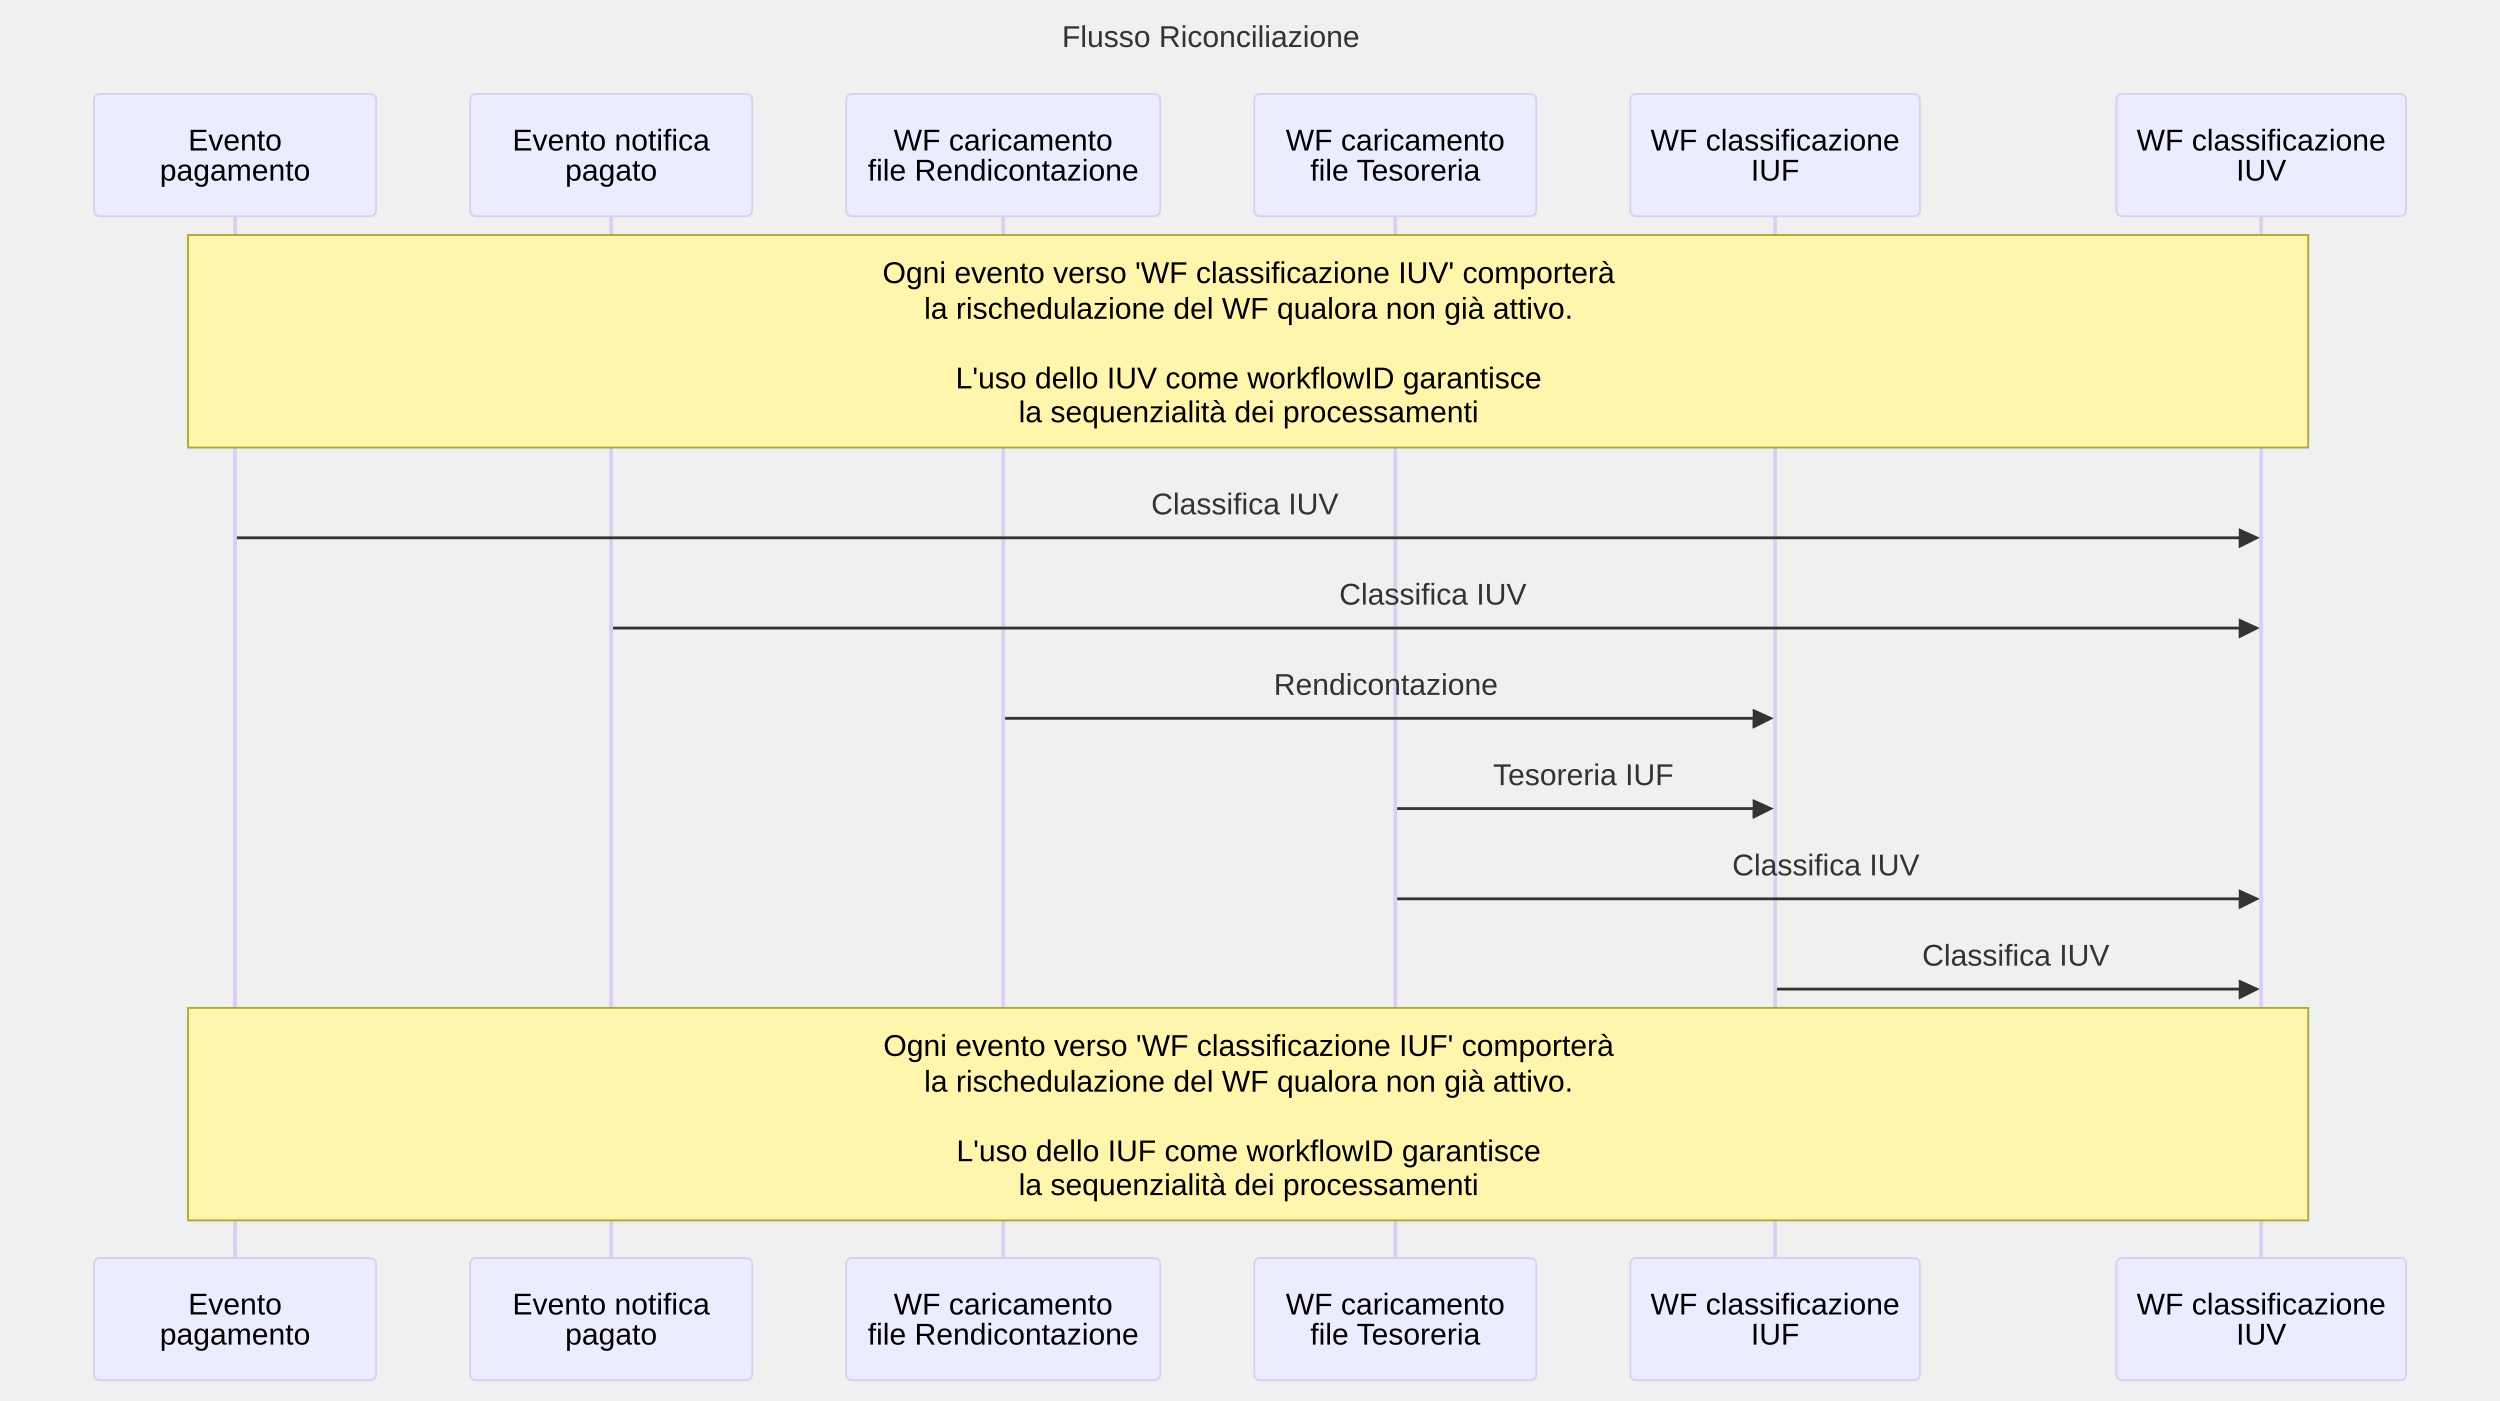
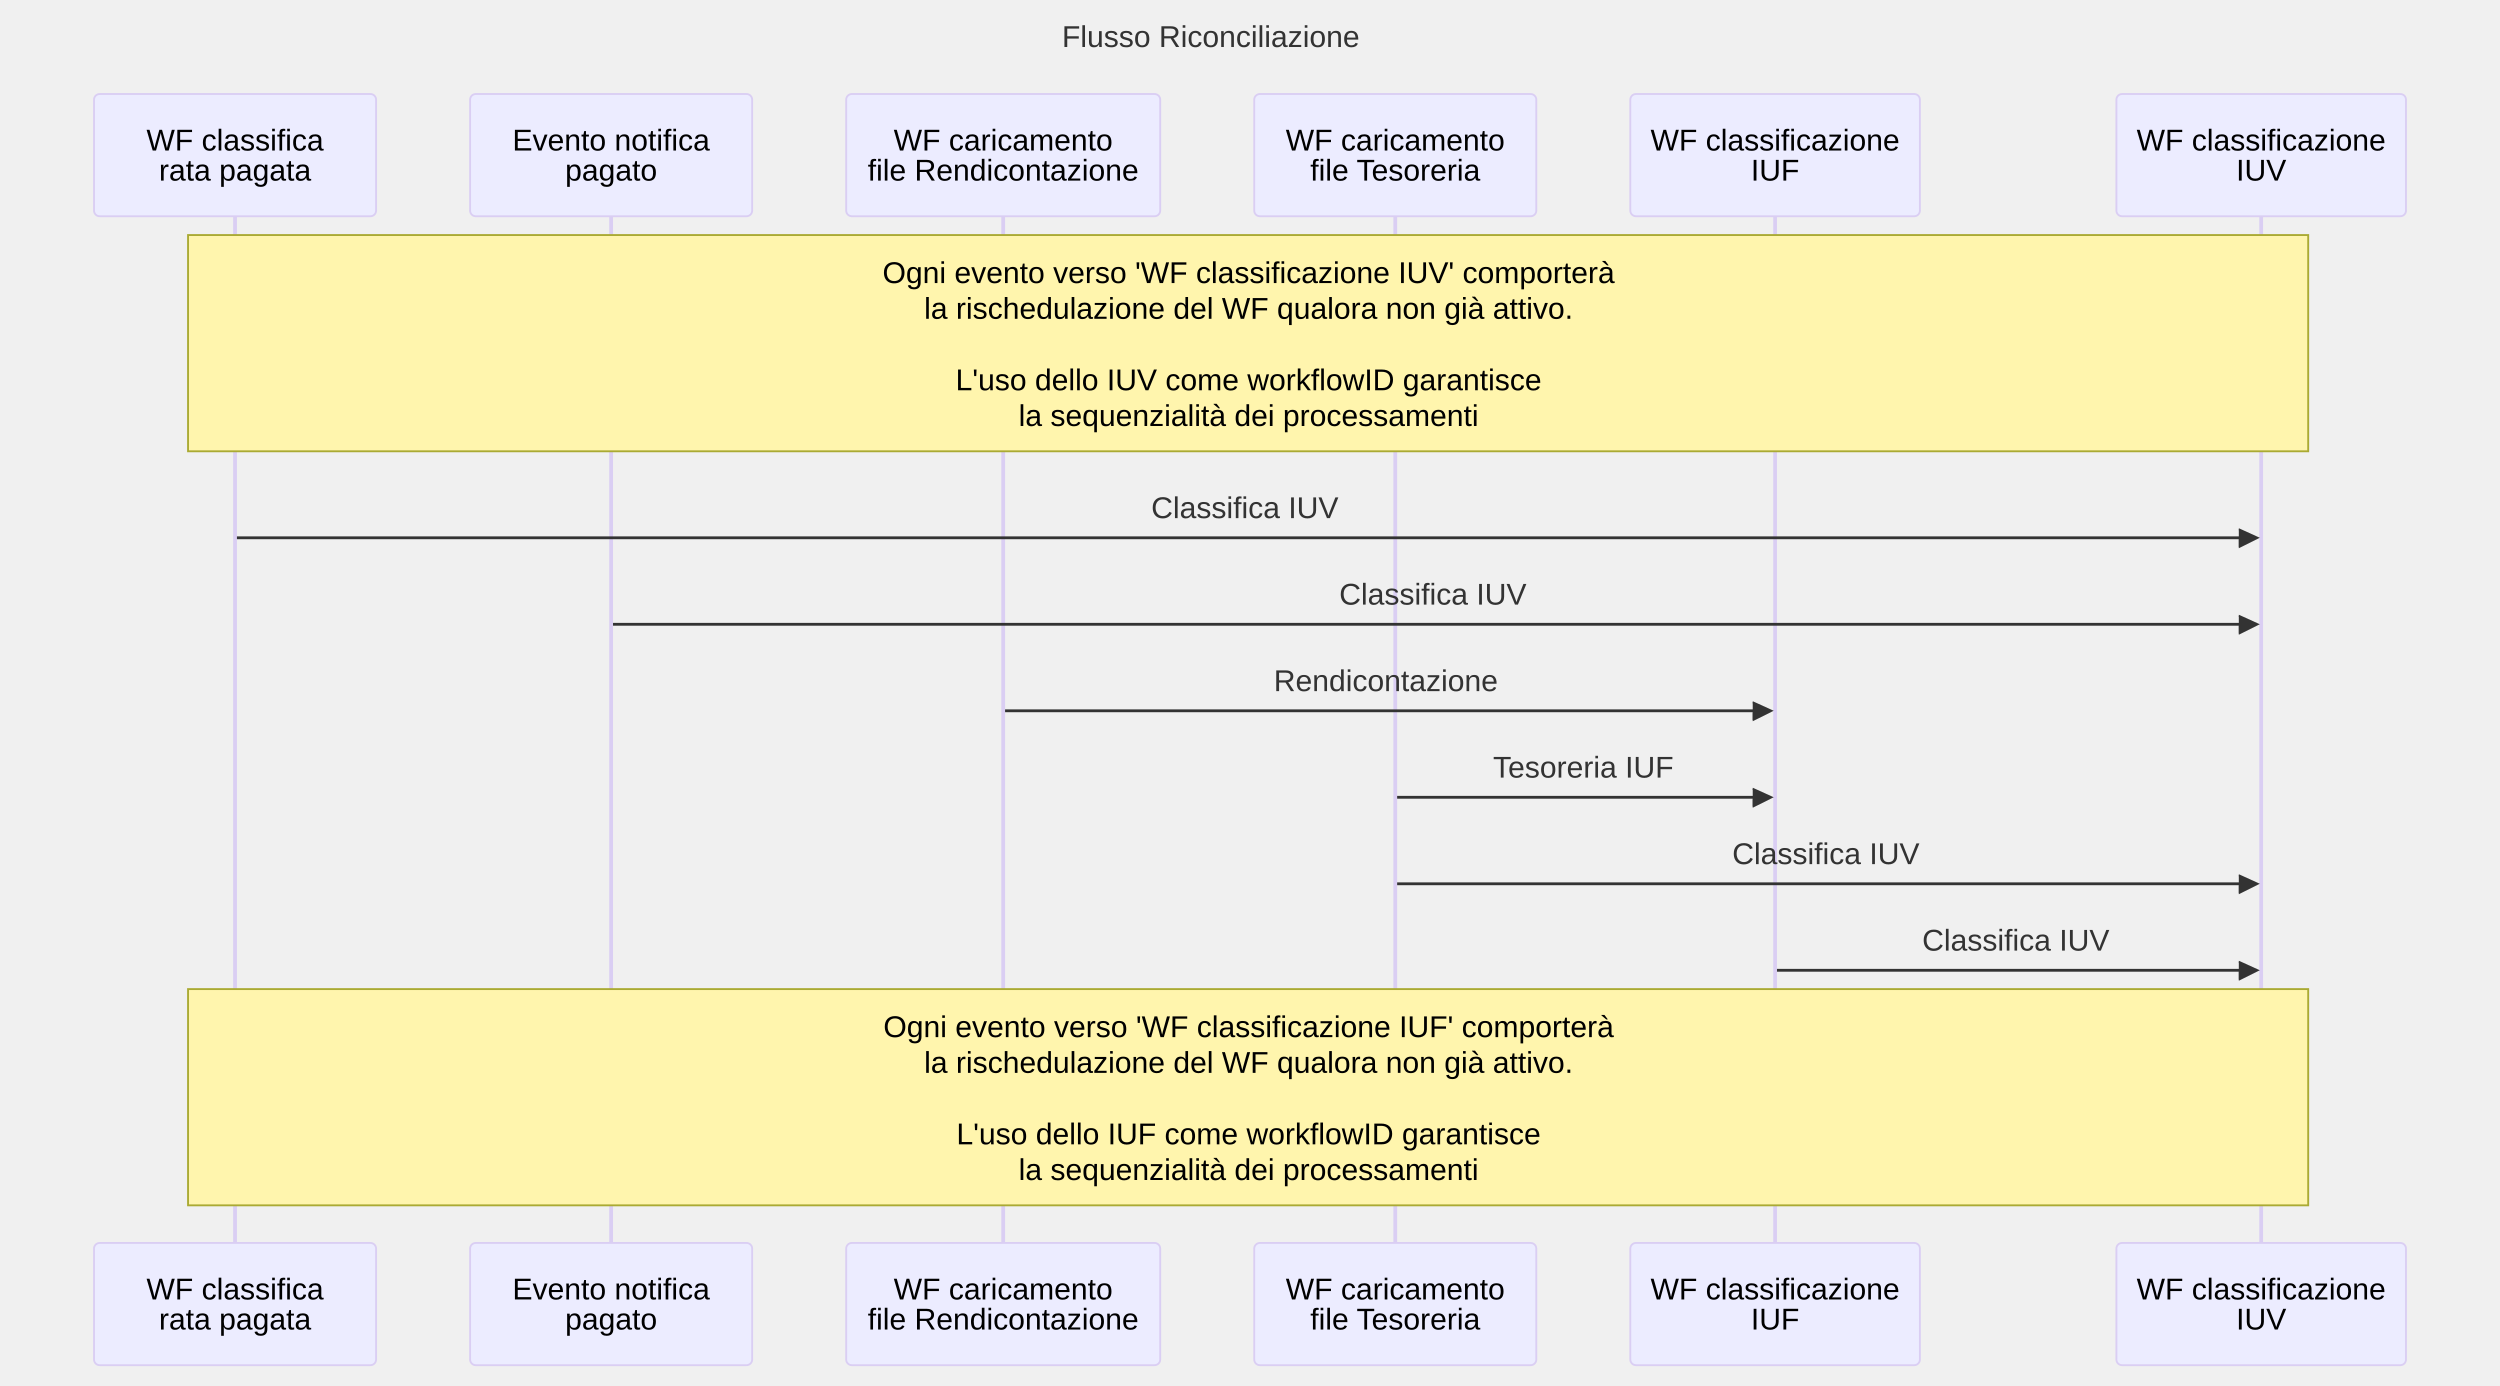
- <svg xmlns="http://www.w3.org/2000/svg" aria-roledescription="sequence" role="graphics-document document" viewBox="-50 -50 1329.5 745" style="max-width: 100%;" width="100%" id="graph-div" height="100%">
-   <g>
-     <rect class="actor actor-bottom" ry="3" rx="3" name="WF_CLS_IUV" height="65" width="154" stroke="#666" fill="#eaeaea" y="619" x="1075.5" />
-     <text style="text-anchor: middle; font-size: 16px; font-weight: 400;" class="actor actor-box" alignment-baseline="central" dominant-baseline="central" y="651.5" x="1152.5">
+ <svg xmlns="http://www.w3.org/2000/svg" aria-roledescription="sequence" role="graphics-document document" viewBox="-50 -50 1329.5 737" style="max-width: 100%;" width="100%" id="graph-div" height="100%">
+   <g>
+     <rect class="actor actor-bottom" ry="3" rx="3" name="WF_CLS_IUV" height="65" width="154" stroke="#666" fill="#eaeaea" y="611" x="1075.5" />
+     <text style="text-anchor: middle; font-size: 16px; font-weight: 400;" class="actor actor-box" alignment-baseline="central" dominant-baseline="central" y="643.5" x="1152.5">
      <tspan dy="-8" x="1152.5">WF classificazione</tspan>
    </text>
-     <text style="text-anchor: middle; font-size: 16px; font-weight: 400;" class="actor actor-box" alignment-baseline="central" dominant-baseline="central" y="651.5" x="1152.5">
+     <text style="text-anchor: middle; font-size: 16px; font-weight: 400;" class="actor actor-box" alignment-baseline="central" dominant-baseline="central" y="643.5" x="1152.5">
      <tspan dy="8" x="1152.5">IUV</tspan>
    </text>
  </g>
  <g>
-     <rect class="actor actor-bottom" ry="3" rx="3" name="WF_CLS_IUF" height="65" width="154" stroke="#666" fill="#eaeaea" y="619" x="817" />
-     <text style="text-anchor: middle; font-size: 16px; font-weight: 400;" class="actor actor-box" alignment-baseline="central" dominant-baseline="central" y="651.5" x="894">
+     <rect class="actor actor-bottom" ry="3" rx="3" name="WF_CLS_IUF" height="65" width="154" stroke="#666" fill="#eaeaea" y="611" x="817" />
+     <text style="text-anchor: middle; font-size: 16px; font-weight: 400;" class="actor actor-box" alignment-baseline="central" dominant-baseline="central" y="643.5" x="894">
      <tspan dy="-8" x="894">WF classificazione</tspan>
    </text>
-     <text style="text-anchor: middle; font-size: 16px; font-weight: 400;" class="actor actor-box" alignment-baseline="central" dominant-baseline="central" y="651.5" x="894">
+     <text style="text-anchor: middle; font-size: 16px; font-weight: 400;" class="actor actor-box" alignment-baseline="central" dominant-baseline="central" y="643.5" x="894">
      <tspan dy="8" x="894">IUF</tspan>
    </text>
  </g>
  <g>
-     <rect class="actor actor-bottom" ry="3" rx="3" name="WF_T" height="65" width="150" stroke="#666" fill="#eaeaea" y="619" x="617" />
-     <text style="text-anchor: middle; font-size: 16px; font-weight: 400;" class="actor actor-box" alignment-baseline="central" dominant-baseline="central" y="651.5" x="692">
+     <rect class="actor actor-bottom" ry="3" rx="3" name="WF_T" height="65" width="150" stroke="#666" fill="#eaeaea" y="611" x="617" />
+     <text style="text-anchor: middle; font-size: 16px; font-weight: 400;" class="actor actor-box" alignment-baseline="central" dominant-baseline="central" y="643.5" x="692">
      <tspan dy="-8" x="692">WF caricamento</tspan>
    </text>
-     <text style="text-anchor: middle; font-size: 16px; font-weight: 400;" class="actor actor-box" alignment-baseline="central" dominant-baseline="central" y="651.5" x="692">
+     <text style="text-anchor: middle; font-size: 16px; font-weight: 400;" class="actor actor-box" alignment-baseline="central" dominant-baseline="central" y="643.5" x="692">
      <tspan dy="8" x="692">file Tesoreria</tspan>
    </text>
  </g>
  <g>
-     <rect class="actor actor-bottom" ry="3" rx="3" name="WF_R" height="65" width="167" stroke="#666" fill="#eaeaea" y="619" x="400" />
-     <text style="text-anchor: middle; font-size: 16px; font-weight: 400;" class="actor actor-box" alignment-baseline="central" dominant-baseline="central" y="651.5" x="483.5">
+     <rect class="actor actor-bottom" ry="3" rx="3" name="WF_R" height="65" width="167" stroke="#666" fill="#eaeaea" y="611" x="400" />
+     <text style="text-anchor: middle; font-size: 16px; font-weight: 400;" class="actor actor-box" alignment-baseline="central" dominant-baseline="central" y="643.5" x="483.5">
      <tspan dy="-8" x="483.5">WF caricamento</tspan>
    </text>
-     <text style="text-anchor: middle; font-size: 16px; font-weight: 400;" class="actor actor-box" alignment-baseline="central" dominant-baseline="central" y="651.5" x="483.5">
+     <text style="text-anchor: middle; font-size: 16px; font-weight: 400;" class="actor actor-box" alignment-baseline="central" dominant-baseline="central" y="643.5" x="483.5">
      <tspan dy="8" x="483.5">file Rendicontazione</tspan>
    </text>
  </g>
  <g>
-     <rect class="actor actor-bottom" ry="3" rx="3" name="EV_RT_N" height="65" width="150" stroke="#666" fill="#eaeaea" y="619" x="200" />
-     <text style="text-anchor: middle; font-size: 16px; font-weight: 400;" class="actor actor-box" alignment-baseline="central" dominant-baseline="central" y="651.5" x="275">
+     <rect class="actor actor-bottom" ry="3" rx="3" name="EV_RT_N" height="65" width="150" stroke="#666" fill="#eaeaea" y="611" x="200" />
+     <text style="text-anchor: middle; font-size: 16px; font-weight: 400;" class="actor actor-box" alignment-baseline="central" dominant-baseline="central" y="643.5" x="275">
      <tspan dy="-8" x="275">Evento notifica</tspan>
    </text>
-     <text style="text-anchor: middle; font-size: 16px; font-weight: 400;" class="actor actor-box" alignment-baseline="central" dominant-baseline="central" y="651.5" x="275">
+     <text style="text-anchor: middle; font-size: 16px; font-weight: 400;" class="actor actor-box" alignment-baseline="central" dominant-baseline="central" y="643.5" x="275">
      <tspan dy="8" x="275">pagato</tspan>
    </text>
  </g>
  <g>
-     <rect class="actor actor-bottom" ry="3" rx="3" name="EV_RT" height="65" width="150" stroke="#666" fill="#eaeaea" y="619" x="0" />
-     <text style="text-anchor: middle; font-size: 16px; font-weight: 400;" class="actor actor-box" alignment-baseline="central" dominant-baseline="central" y="651.5" x="75">
-       <tspan dy="-8" x="75">Evento</tspan>
-     </text>
-     <text style="text-anchor: middle; font-size: 16px; font-weight: 400;" class="actor actor-box" alignment-baseline="central" dominant-baseline="central" y="651.5" x="75">
-       <tspan dy="8" x="75">pagamento</tspan>
-     </text>
-   </g>
-   <g>
-     <line name="WF_CLS_IUV" stroke="#999" stroke-width="0.5px" class="actor-line 200" y2="619" x2="1152.5" y1="65" x1="1152.5" id="actor1125" />
-     <g id="root-1125">
+     <rect class="actor actor-bottom" ry="3" rx="3" name="WF_RT" height="65" width="150" stroke="#666" fill="#eaeaea" y="611" x="0" />
+     <text style="text-anchor: middle; font-size: 16px; font-weight: 400;" class="actor actor-box" alignment-baseline="central" dominant-baseline="central" y="643.5" x="75">
+       <tspan dy="-8" x="75">WF classifica</tspan>
+     </text>
+     <text style="text-anchor: middle; font-size: 16px; font-weight: 400;" class="actor actor-box" alignment-baseline="central" dominant-baseline="central" y="643.5" x="75">
+       <tspan dy="8" x="75">rata pagata</tspan>
+     </text>
+   </g>
+   <g>
+     <line name="WF_CLS_IUV" stroke="#999" stroke-width="0.5px" class="actor-line 200" y2="611" x2="1152.5" y1="65" x1="1152.5" id="actor37" />
+     <g id="root-37">
      <rect class="actor actor-top" ry="3" rx="3" name="WF_CLS_IUV" height="65" width="154" stroke="#666" fill="#eaeaea" y="0" x="1075.5" />
      <text style="text-anchor: middle; font-size: 16px; font-weight: 400;" class="actor actor-box" alignment-baseline="central" dominant-baseline="central" y="32.5" x="1152.5">
        <tspan dy="-8" x="1152.5">WF classificazione</tspan>
      </text>
      <text style="text-anchor: middle; font-size: 16px; font-weight: 400;" class="actor actor-box" alignment-baseline="central" dominant-baseline="central" y="32.5" x="1152.5">
        <tspan dy="8" x="1152.5">IUV</tspan>
      </text>
    </g>
  </g>
  <g>
-     <line name="WF_CLS_IUF" stroke="#999" stroke-width="0.5px" class="actor-line 200" y2="619" x2="894" y1="65" x1="894" id="actor1124" />
-     <g id="root-1124">
+     <line name="WF_CLS_IUF" stroke="#999" stroke-width="0.5px" class="actor-line 200" y2="611" x2="894" y1="65" x1="894" id="actor36" />
+     <g id="root-36">
      <rect class="actor actor-top" ry="3" rx="3" name="WF_CLS_IUF" height="65" width="154" stroke="#666" fill="#eaeaea" y="0" x="817" />
      <text style="text-anchor: middle; font-size: 16px; font-weight: 400;" class="actor actor-box" alignment-baseline="central" dominant-baseline="central" y="32.5" x="894">
        <tspan dy="-8" x="894">WF classificazione</tspan>
      </text>
      <text style="text-anchor: middle; font-size: 16px; font-weight: 400;" class="actor actor-box" alignment-baseline="central" dominant-baseline="central" y="32.5" x="894">
        <tspan dy="8" x="894">IUF</tspan>
      </text>
    </g>
  </g>
  <g>
-     <line name="WF_T" stroke="#999" stroke-width="0.5px" class="actor-line 200" y2="619" x2="692" y1="65" x1="692" id="actor1123" />
-     <g id="root-1123">
+     <line name="WF_T" stroke="#999" stroke-width="0.5px" class="actor-line 200" y2="611" x2="692" y1="65" x1="692" id="actor35" />
+     <g id="root-35">
      <rect class="actor actor-top" ry="3" rx="3" name="WF_T" height="65" width="150" stroke="#666" fill="#eaeaea" y="0" x="617" />
      <text style="text-anchor: middle; font-size: 16px; font-weight: 400;" class="actor actor-box" alignment-baseline="central" dominant-baseline="central" y="32.5" x="692">
        <tspan dy="-8" x="692">WF caricamento</tspan>
      </text>
      <text style="text-anchor: middle; font-size: 16px; font-weight: 400;" class="actor actor-box" alignment-baseline="central" dominant-baseline="central" y="32.5" x="692">
        <tspan dy="8" x="692">file Tesoreria</tspan>
      </text>
    </g>
  </g>
  <g>
-     <line name="WF_R" stroke="#999" stroke-width="0.5px" class="actor-line 200" y2="619" x2="483.5" y1="65" x1="483.5" id="actor1122" />
-     <g id="root-1122">
+     <line name="WF_R" stroke="#999" stroke-width="0.5px" class="actor-line 200" y2="611" x2="483.5" y1="65" x1="483.5" id="actor34" />
+     <g id="root-34">
      <rect class="actor actor-top" ry="3" rx="3" name="WF_R" height="65" width="167" stroke="#666" fill="#eaeaea" y="0" x="400" />
      <text style="text-anchor: middle; font-size: 16px; font-weight: 400;" class="actor actor-box" alignment-baseline="central" dominant-baseline="central" y="32.5" x="483.5">
        <tspan dy="-8" x="483.5">WF caricamento</tspan>
      </text>
      <text style="text-anchor: middle; font-size: 16px; font-weight: 400;" class="actor actor-box" alignment-baseline="central" dominant-baseline="central" y="32.5" x="483.5">
        <tspan dy="8" x="483.5">file Rendicontazione</tspan>
      </text>
    </g>
  </g>
  <g>
-     <line name="EV_RT_N" stroke="#999" stroke-width="0.5px" class="actor-line 200" y2="619" x2="275" y1="65" x1="275" id="actor1121" />
-     <g id="root-1121">
+     <line name="EV_RT_N" stroke="#999" stroke-width="0.5px" class="actor-line 200" y2="611" x2="275" y1="65" x1="275" id="actor33" />
+     <g id="root-33">
      <rect class="actor actor-top" ry="3" rx="3" name="EV_RT_N" height="65" width="150" stroke="#666" fill="#eaeaea" y="0" x="200" />
      <text style="text-anchor: middle; font-size: 16px; font-weight: 400;" class="actor actor-box" alignment-baseline="central" dominant-baseline="central" y="32.5" x="275">
        <tspan dy="-8" x="275">Evento notifica</tspan>
      </text>
      <text style="text-anchor: middle; font-size: 16px; font-weight: 400;" class="actor actor-box" alignment-baseline="central" dominant-baseline="central" y="32.5" x="275">
        <tspan dy="8" x="275">pagato</tspan>
      </text>
    </g>
  </g>
  <g>
-     <line name="EV_RT" stroke="#999" stroke-width="0.5px" class="actor-line 200" y2="619" x2="75" y1="65" x1="75" id="actor1120" />
-     <g id="root-1120">
-       <rect class="actor actor-top" ry="3" rx="3" name="EV_RT" height="65" width="150" stroke="#666" fill="#eaeaea" y="0" x="0" />
+     <line name="WF_RT" stroke="#999" stroke-width="0.5px" class="actor-line 200" y2="611" x2="75" y1="65" x1="75" id="actor32" />
+     <g id="root-32">
+       <rect class="actor actor-top" ry="3" rx="3" name="WF_RT" height="65" width="150" stroke="#666" fill="#eaeaea" y="0" x="0" />
      <text style="text-anchor: middle; font-size: 16px; font-weight: 400;" class="actor actor-box" alignment-baseline="central" dominant-baseline="central" y="32.5" x="75">
-         <tspan dy="-8" x="75">Evento</tspan>
+         <tspan dy="-8" x="75">WF classifica</tspan>
      </text>
      <text style="text-anchor: middle; font-size: 16px; font-weight: 400;" class="actor actor-box" alignment-baseline="central" dominant-baseline="central" y="32.5" x="75">
-         <tspan dy="8" x="75">pagamento</tspan>
+         <tspan dy="8" x="75">rata pagata</tspan>
      </text>
    </g>
  </g>
  <style>#graph-div{font-family:"trebuchet ms",verdana,arial,sans-serif;font-size:16px;fill:#333;}#graph-div .error-icon{fill:#552222;}#graph-div .error-text{fill:#552222;stroke:#552222;}#graph-div .edge-thickness-normal{stroke-width:1px;}#graph-div .edge-thickness-thick{stroke-width:3.5px;}#graph-div .edge-pattern-solid{stroke-dasharray:0;}#graph-div .edge-thickness-invisible{stroke-width:0;fill:none;}#graph-div .edge-pattern-dashed{stroke-dasharray:3;}#graph-div .edge-pattern-dotted{stroke-dasharray:2;}#graph-div .marker{fill:#333333;stroke:#333333;}#graph-div .marker.cross{stroke:#333333;}#graph-div svg{font-family:"trebuchet ms",verdana,arial,sans-serif;font-size:16px;}#graph-div p{margin:0;}#graph-div .actor{stroke:hsl(259.626, 59.777%, 87.902%);fill:#ECECFF;}#graph-div text.actor&gt;tspan{fill:black;stroke:none;}#graph-div .actor-line{stroke:hsl(259.626, 59.777%, 87.902%);}#graph-div .messageLine0{stroke-width:1.5;stroke-dasharray:none;stroke:#333;}#graph-div .messageLine1{stroke-width:1.5;stroke-dasharray:2,2;stroke:#333;}#graph-div #arrowhead path{fill:#333;stroke:#333;}#graph-div .sequenceNumber{fill:white;}#graph-div #sequencenumber{fill:#333;}#graph-div #crosshead path{fill:#333;stroke:#333;}#graph-div .messageText{fill:#333;stroke:none;}#graph-div .labelBox{stroke:hsl(259.626, 59.777%, 87.902%);fill:#ECECFF;}#graph-div .labelText,#graph-div .labelText&gt;tspan{fill:black;stroke:none;}#graph-div .loopText,#graph-div .loopText&gt;tspan{fill:black;stroke:none;}#graph-div .loopLine{stroke-width:2px;stroke-dasharray:2,2;stroke:hsl(259.626, 59.777%, 87.902%);fill:hsl(259.626, 59.777%, 87.902%);}#graph-div .note{stroke:#aaaa33;fill:#fff5ad;}#graph-div .noteText,#graph-div .noteText&gt;tspan{fill:black;stroke:none;}#graph-div .activation0{fill:#f4f4f4;stroke:#666;}#graph-div .activation1{fill:#f4f4f4;stroke:#666;}#graph-div .activation2{fill:#f4f4f4;stroke:#666;}#graph-div .actorPopupMenu{position:absolute;}#graph-div .actorPopupMenuPanel{position:absolute;fill:#ECECFF;box-shadow:0px 8px 16px 0px rgba(0,0,0,0.2);filter:drop-shadow(3px 5px 2px rgb(0 0 0 / 0.4));}#graph-div .actor-man line{stroke:hsl(259.626, 59.777%, 87.902%);fill:#ECECFF;}#graph-div .actor-man circle,#graph-div line{stroke:hsl(259.626, 59.777%, 87.902%);fill:#ECECFF;stroke-width:2px;}#graph-div :root{--mermaid-font-family:"trebuchet ms",verdana,arial,sans-serif;}</style>
  <g />
  <defs>
    <symbol height="24" width="24" id="computer">
      <path d="M2 2v13h20v-13h-20zm18 11h-16v-9h16v9zm-10.228 6l.466-1h3.524l.467 1h-4.457zm14.228 3h-24l2-6h2.104l-1.33 4h18.45l-1.297-4h2.073l2 6zm-5-10h-14v-7h14v7z" transform="scale(.5)" />
    </symbol>
  </defs>
  <defs>
    <symbol clip-rule="evenodd" fill-rule="evenodd" id="database">
      <path d="M12.258.001l.256.004.255.005.253.008.251.01.249.012.247.015.246.016.242.019.241.02.239.023.236.024.233.027.231.028.229.031.225.032.223.034.22.036.217.038.214.04.211.041.208.043.205.045.201.046.198.048.194.05.191.051.187.053.183.054.18.056.175.057.172.059.168.06.163.061.16.063.155.064.15.066.074.033.073.033.071.034.07.034.069.035.068.035.067.035.066.035.064.036.064.036.062.036.06.036.06.037.058.037.058.037.055.038.055.038.053.038.052.038.051.039.05.039.048.039.047.039.045.04.044.04.043.04.041.04.04.041.039.041.037.041.036.041.034.041.033.042.032.042.03.042.029.042.027.042.026.043.024.043.023.043.021.043.02.043.018.044.017.043.015.044.013.044.012.044.011.045.009.044.007.045.006.045.004.045.002.045.001.045v17l-.001.045-.002.045-.004.045-.006.045-.007.045-.009.044-.011.045-.012.044-.013.044-.015.044-.017.043-.018.044-.02.043-.021.043-.023.043-.024.043-.026.043-.027.042-.029.042-.03.042-.032.042-.033.042-.034.041-.036.041-.037.041-.039.041-.04.041-.041.04-.043.04-.044.04-.045.04-.047.039-.048.039-.05.039-.051.039-.052.038-.053.038-.055.038-.055.038-.058.037-.058.037-.06.037-.06.036-.062.036-.064.036-.064.036-.066.035-.067.035-.068.035-.069.035-.07.034-.071.034-.073.033-.074.033-.15.066-.155.064-.16.063-.163.061-.168.06-.172.059-.175.057-.18.056-.183.054-.187.053-.191.051-.194.05-.198.048-.201.046-.205.045-.208.043-.211.041-.214.04-.217.038-.22.036-.223.034-.225.032-.229.031-.231.028-.233.027-.236.024-.239.023-.241.02-.242.019-.246.016-.247.015-.249.012-.251.01-.253.008-.255.005-.256.004-.258.001-.258-.001-.256-.004-.255-.005-.253-.008-.251-.01-.249-.012-.247-.015-.245-.016-.243-.019-.241-.02-.238-.023-.236-.024-.234-.027-.231-.028-.228-.031-.226-.032-.223-.034-.22-.036-.217-.038-.214-.04-.211-.041-.208-.043-.204-.045-.201-.046-.198-.048-.195-.05-.19-.051-.187-.053-.184-.054-.179-.056-.176-.057-.172-.059-.167-.06-.164-.061-.159-.063-.155-.064-.151-.066-.074-.033-.072-.033-.072-.034-.07-.034-.069-.035-.068-.035-.067-.035-.066-.035-.064-.036-.063-.036-.062-.036-.061-.036-.06-.037-.058-.037-.057-.037-.056-.038-.055-.038-.053-.038-.052-.038-.051-.039-.049-.039-.049-.039-.046-.039-.046-.04-.044-.04-.043-.04-.041-.04-.04-.041-.039-.041-.037-.041-.036-.041-.034-.041-.033-.042-.032-.042-.03-.042-.029-.042-.027-.042-.026-.043-.024-.043-.023-.043-.021-.043-.02-.043-.018-.044-.017-.043-.015-.044-.013-.044-.012-.044-.011-.045-.009-.044-.007-.045-.006-.045-.004-.045-.002-.045-.001-.045v-17l.001-.045.002-.045.004-.045.006-.045.007-.045.009-.044.011-.045.012-.044.013-.044.015-.044.017-.043.018-.044.02-.043.021-.043.023-.043.024-.043.026-.043.027-.042.029-.042.03-.042.032-.042.033-.042.034-.041.036-.041.037-.041.039-.041.04-.041.041-.04.043-.04.044-.04.046-.04.046-.039.049-.039.049-.039.051-.039.052-.038.053-.038.055-.038.056-.038.057-.037.058-.037.06-.037.061-.036.062-.036.063-.036.064-.036.066-.035.067-.035.068-.035.069-.035.07-.034.072-.034.072-.033.074-.033.151-.066.155-.064.159-.063.164-.061.167-.06.172-.059.176-.057.179-.056.184-.054.187-.053.19-.051.195-.05.198-.048.201-.046.204-.045.208-.043.211-.041.214-.04.217-.038.22-.036.223-.034.226-.032.228-.031.231-.028.234-.027.236-.024.238-.023.241-.02.243-.019.245-.016.247-.015.249-.012.251-.01.253-.008.255-.005.256-.004.258-.001.258.001zm-9.258 20.499v.01l.001.021.003.021.004.022.005.021.006.022.007.022.009.023.01.022.011.023.012.023.013.023.015.023.016.024.017.023.018.024.019.024.021.024.022.025.023.024.024.025.052.049.056.05.061.051.066.051.07.051.075.051.079.052.084.052.088.052.092.052.097.052.102.051.105.052.11.052.114.051.119.051.123.051.127.05.131.05.135.05.139.048.144.049.147.047.152.047.155.047.16.045.163.045.167.043.171.043.176.041.178.041.183.039.187.039.19.037.194.035.197.035.202.033.204.031.209.03.212.029.216.027.219.025.222.024.226.021.23.02.233.018.236.016.24.015.243.012.246.01.249.008.253.005.256.004.259.001.26-.001.257-.004.254-.005.25-.008.247-.011.244-.012.241-.014.237-.016.233-.018.231-.021.226-.021.224-.024.22-.026.216-.027.212-.028.21-.031.205-.031.202-.034.198-.034.194-.036.191-.037.187-.039.183-.04.179-.04.175-.042.172-.043.168-.044.163-.045.16-.046.155-.046.152-.047.148-.048.143-.049.139-.049.136-.05.131-.05.126-.05.123-.051.118-.052.114-.051.11-.052.106-.052.101-.052.096-.052.092-.052.088-.053.083-.051.079-.052.074-.052.07-.051.065-.051.06-.051.056-.05.051-.05.023-.024.023-.025.021-.024.02-.024.019-.024.018-.024.017-.024.015-.023.014-.024.013-.023.012-.023.01-.023.01-.022.008-.022.006-.022.006-.022.004-.022.004-.021.001-.021.001-.021v-4.127l-.077.055-.08.053-.083.054-.085.053-.087.052-.09.052-.093.051-.095.05-.097.05-.1.049-.102.049-.105.048-.106.047-.109.047-.111.046-.114.045-.115.045-.118.044-.12.043-.122.042-.124.042-.126.041-.128.04-.13.04-.132.038-.134.038-.135.037-.138.037-.139.035-.142.035-.143.034-.144.033-.147.032-.148.031-.15.03-.151.03-.153.029-.154.027-.156.027-.158.026-.159.025-.161.024-.162.023-.163.022-.165.021-.166.02-.167.019-.169.018-.169.017-.171.016-.173.015-.173.014-.175.013-.175.012-.177.011-.178.01-.179.008-.179.008-.181.006-.182.005-.182.004-.184.003-.184.002h-.37l-.184-.002-.184-.003-.182-.004-.182-.005-.181-.006-.179-.008-.179-.008-.178-.01-.176-.011-.176-.012-.175-.013-.173-.014-.172-.015-.171-.016-.17-.017-.169-.018-.167-.019-.166-.02-.165-.021-.163-.022-.162-.023-.161-.024-.159-.025-.157-.026-.156-.027-.155-.027-.153-.029-.151-.03-.15-.03-.148-.031-.146-.032-.145-.033-.143-.034-.141-.035-.14-.035-.137-.037-.136-.037-.134-.038-.132-.038-.13-.04-.128-.04-.126-.041-.124-.042-.122-.042-.12-.044-.117-.043-.116-.045-.113-.045-.112-.046-.109-.047-.106-.047-.105-.048-.102-.049-.1-.049-.097-.05-.095-.05-.093-.052-.09-.051-.087-.052-.085-.053-.083-.054-.08-.054-.077-.054v4.127zm0-5.654v.011l.001.021.003.021.004.021.005.022.006.022.007.022.009.022.01.022.011.023.012.023.013.023.015.024.016.023.017.024.018.024.019.024.021.024.022.024.023.025.024.024.052.05.056.05.061.05.066.051.07.051.075.052.079.051.084.052.088.052.092.052.097.052.102.052.105.052.11.051.114.051.119.052.123.05.127.051.131.05.135.049.139.049.144.048.147.048.152.047.155.046.16.045.163.045.167.044.171.042.176.042.178.04.183.04.187.038.19.037.194.036.197.034.202.033.204.032.209.03.212.028.216.027.219.025.222.024.226.022.23.02.233.018.236.016.24.014.243.012.246.01.249.008.253.006.256.003.259.001.26-.001.257-.003.254-.006.25-.008.247-.01.244-.012.241-.015.237-.016.233-.018.231-.02.226-.022.224-.024.22-.025.216-.027.212-.029.21-.03.205-.032.202-.033.198-.035.194-.036.191-.037.187-.039.183-.039.179-.041.175-.042.172-.043.168-.044.163-.045.16-.045.155-.047.152-.047.148-.048.143-.048.139-.05.136-.049.131-.05.126-.051.123-.051.118-.051.114-.052.11-.052.106-.052.101-.052.096-.052.092-.052.088-.052.083-.052.079-.052.074-.051.07-.052.065-.051.06-.05.056-.051.051-.049.023-.025.023-.024.021-.025.02-.024.019-.024.018-.024.017-.024.015-.023.014-.023.013-.024.012-.022.01-.023.01-.023.008-.022.006-.022.006-.022.004-.021.004-.022.001-.021.001-.021v-4.139l-.077.054-.08.054-.083.054-.085.052-.087.053-.09.051-.093.051-.095.051-.097.05-.1.049-.102.049-.105.048-.106.047-.109.047-.111.046-.114.045-.115.044-.118.044-.12.044-.122.042-.124.042-.126.041-.128.04-.13.039-.132.039-.134.038-.135.037-.138.036-.139.036-.142.035-.143.033-.144.033-.147.033-.148.031-.15.03-.151.03-.153.028-.154.028-.156.027-.158.026-.159.025-.161.024-.162.023-.163.022-.165.021-.166.02-.167.019-.169.018-.169.017-.171.016-.173.015-.173.014-.175.013-.175.012-.177.011-.178.009-.179.009-.179.007-.181.007-.182.005-.182.004-.184.003-.184.002h-.37l-.184-.002-.184-.003-.182-.004-.182-.005-.181-.007-.179-.007-.179-.009-.178-.009-.176-.011-.176-.012-.175-.013-.173-.014-.172-.015-.171-.016-.17-.017-.169-.018-.167-.019-.166-.02-.165-.021-.163-.022-.162-.023-.161-.024-.159-.025-.157-.026-.156-.027-.155-.028-.153-.028-.151-.03-.15-.03-.148-.031-.146-.033-.145-.033-.143-.033-.141-.035-.14-.036-.137-.036-.136-.037-.134-.038-.132-.039-.13-.039-.128-.04-.126-.041-.124-.042-.122-.043-.12-.043-.117-.044-.116-.044-.113-.046-.112-.046-.109-.046-.106-.047-.105-.048-.102-.049-.1-.049-.097-.05-.095-.051-.093-.051-.09-.051-.087-.053-.085-.052-.083-.054-.08-.054-.077-.054v4.139zm0-5.666v.011l.001.02.003.022.004.021.005.022.006.021.007.022.009.023.01.022.011.023.012.023.013.023.015.023.016.024.017.024.018.023.019.024.021.025.022.024.023.024.024.025.052.05.056.05.061.05.066.051.07.051.075.052.079.051.084.052.088.052.092.052.097.052.102.052.105.051.11.052.114.051.119.051.123.051.127.05.131.05.135.05.139.049.144.048.147.048.152.047.155.046.16.045.163.045.167.043.171.043.176.042.178.04.183.04.187.038.19.037.194.036.197.034.202.033.204.032.209.03.212.028.216.027.219.025.222.024.226.021.23.02.233.018.236.017.24.014.243.012.246.01.249.008.253.006.256.003.259.001.26-.001.257-.003.254-.006.25-.008.247-.01.244-.013.241-.014.237-.016.233-.018.231-.02.226-.022.224-.024.22-.025.216-.027.212-.029.21-.03.205-.032.202-.033.198-.035.194-.036.191-.037.187-.039.183-.039.179-.041.175-.042.172-.043.168-.044.163-.045.16-.045.155-.047.152-.047.148-.048.143-.049.139-.049.136-.049.131-.051.126-.05.123-.051.118-.052.114-.051.11-.052.106-.052.101-.052.096-.052.092-.052.088-.052.083-.052.079-.052.074-.052.07-.051.065-.051.06-.051.056-.05.051-.049.023-.025.023-.025.021-.024.02-.024.019-.024.018-.024.017-.024.015-.023.014-.024.013-.023.012-.023.01-.022.01-.023.008-.022.006-.022.006-.022.004-.022.004-.021.001-.021.001-.021v-4.153l-.077.054-.08.054-.083.053-.085.053-.087.053-.09.051-.093.051-.095.051-.097.05-.1.049-.102.048-.105.048-.106.048-.109.046-.111.046-.114.046-.115.044-.118.044-.12.043-.122.043-.124.042-.126.041-.128.04-.13.039-.132.039-.134.038-.135.037-.138.036-.139.036-.142.034-.143.034-.144.033-.147.032-.148.032-.15.03-.151.03-.153.028-.154.028-.156.027-.158.026-.159.024-.161.024-.162.023-.163.023-.165.021-.166.02-.167.019-.169.018-.169.017-.171.016-.173.015-.173.014-.175.013-.175.012-.177.01-.178.01-.179.009-.179.007-.181.006-.182.006-.182.004-.184.003-.184.001-.185.001-.185-.001-.184-.001-.184-.003-.182-.004-.182-.006-.181-.006-.179-.007-.179-.009-.178-.01-.176-.01-.176-.012-.175-.013-.173-.014-.172-.015-.171-.016-.17-.017-.169-.018-.167-.019-.166-.02-.165-.021-.163-.023-.162-.023-.161-.024-.159-.024-.157-.026-.156-.027-.155-.028-.153-.028-.151-.03-.15-.03-.148-.032-.146-.032-.145-.033-.143-.034-.141-.034-.14-.036-.137-.036-.136-.037-.134-.038-.132-.039-.13-.039-.128-.041-.126-.041-.124-.041-.122-.043-.12-.043-.117-.044-.116-.044-.113-.046-.112-.046-.109-.046-.106-.048-.105-.048-.102-.048-.1-.05-.097-.049-.095-.051-.093-.051-.09-.052-.087-.052-.085-.053-.083-.053-.08-.054-.077-.054v4.153zm8.74-8.179l-.257.004-.254.005-.25.008-.247.011-.244.012-.241.014-.237.016-.233.018-.231.021-.226.022-.224.023-.22.026-.216.027-.212.028-.21.031-.205.032-.202.033-.198.034-.194.036-.191.038-.187.038-.183.04-.179.041-.175.042-.172.043-.168.043-.163.045-.16.046-.155.046-.152.048-.148.048-.143.048-.139.049-.136.05-.131.05-.126.051-.123.051-.118.051-.114.052-.11.052-.106.052-.101.052-.096.052-.092.052-.088.052-.083.052-.079.052-.074.051-.07.052-.065.051-.06.05-.056.05-.051.05-.023.025-.023.024-.021.024-.02.025-.019.024-.018.024-.017.023-.015.024-.014.023-.013.023-.012.023-.01.023-.01.022-.008.022-.006.023-.006.021-.004.022-.004.021-.001.021-.001.021.001.021.001.021.004.021.004.022.006.021.006.023.008.022.01.022.01.023.012.023.013.023.014.023.015.024.017.023.018.024.019.024.02.025.021.024.023.024.023.025.051.05.056.05.06.05.065.051.07.052.074.051.079.052.083.052.088.052.092.052.096.052.101.052.106.052.11.052.114.052.118.051.123.051.126.051.131.05.136.05.139.049.143.048.148.048.152.048.155.046.16.046.163.045.168.043.172.043.175.042.179.041.183.04.187.038.191.038.194.036.198.034.202.033.205.032.21.031.212.028.216.027.22.026.224.023.226.022.231.021.233.018.237.016.241.014.244.012.247.011.25.008.254.005.257.004.26.001.26-.001.257-.004.254-.005.25-.008.247-.011.244-.012.241-.014.237-.016.233-.018.231-.021.226-.022.224-.023.22-.026.216-.027.212-.028.21-.031.205-.032.202-.033.198-.034.194-.036.191-.038.187-.038.183-.04.179-.041.175-.042.172-.043.168-.043.163-.045.16-.046.155-.046.152-.048.148-.048.143-.048.139-.049.136-.05.131-.05.126-.051.123-.051.118-.051.114-.052.11-.052.106-.052.101-.052.096-.052.092-.052.088-.052.083-.052.079-.052.074-.051.07-.052.065-.051.06-.05.056-.05.051-.05.023-.025.023-.024.021-.024.02-.025.019-.024.018-.024.017-.023.015-.024.014-.023.013-.023.012-.023.01-.023.01-.022.008-.022.006-.023.006-.021.004-.022.004-.021.001-.021.001-.021-.001-.021-.001-.021-.004-.021-.004-.022-.006-.021-.006-.023-.008-.022-.01-.022-.01-.023-.012-.023-.013-.023-.014-.023-.015-.024-.017-.023-.018-.024-.019-.024-.02-.025-.021-.024-.023-.024-.023-.025-.051-.05-.056-.05-.06-.05-.065-.051-.07-.052-.074-.051-.079-.052-.083-.052-.088-.052-.092-.052-.096-.052-.101-.052-.106-.052-.11-.052-.114-.052-.118-.051-.123-.051-.126-.051-.131-.05-.136-.05-.139-.049-.143-.048-.148-.048-.152-.048-.155-.046-.16-.046-.163-.045-.168-.043-.172-.043-.175-.042-.179-.041-.183-.04-.187-.038-.191-.038-.194-.036-.198-.034-.202-.033-.205-.032-.21-.031-.212-.028-.216-.027-.22-.026-.224-.023-.226-.022-.231-.021-.233-.018-.237-.016-.241-.014-.244-.012-.247-.011-.25-.008-.254-.005-.257-.004-.26-.001-.26.001z" transform="scale(.5)" />
    </symbol>
  </defs>
  <defs>
    <symbol height="24" width="24" id="clock">
      <path d="M12 2c5.514 0 10 4.486 10 10s-4.486 10-10 10-10-4.486-10-10 4.486-10 10-10zm0-2c-6.627 0-12 5.373-12 12s5.373 12 12 12 12-5.373 12-12-5.373-12-12-12zm5.848 12.459c.202.038.202.333.001.372-1.907.361-6.045 1.111-6.547 1.111-.719 0-1.301-.582-1.301-1.301 0-.512.77-5.447 1.125-7.445.034-.192.312-.181.343.014l.985 6.238 5.394 1.011z" transform="scale(.5)" />
    </symbol>
  </defs>
  <defs>
    <marker orient="auto-start-reverse" markerHeight="12" markerWidth="12" markerUnits="userSpaceOnUse" refY="5" refX="7.9" id="arrowhead">
      <path d="M -1 0 L 10 5 L 0 10 z" />
    </marker>
  </defs>
  <defs>
    <marker refY="4.5" refX="4" orient="auto" markerHeight="8" markerWidth="15" id="crosshead">
      <path style="stroke-dasharray: 0, 0;" d="M 1,2 L 6,7 M 6,2 L 1,7" stroke-width="1pt" stroke="#000000" fill="none" />
    </marker>
  </defs>
  <defs>
    <marker orient="auto" markerHeight="28" markerWidth="20" refY="7" refX="15.5" id="filled-head">
      <path d="M 18,7 L9,13 L14,7 L9,1 Z" />
    </marker>
  </defs>
  <defs>
    <marker orient="auto" markerHeight="40" markerWidth="60" refY="15" refX="15" id="sequencenumber">
      <circle r="6" cy="15" cx="15" />
    </marker>
  </defs>
  <g>
-     <rect class="note" height="113" width="1127.5" stroke="#666" fill="#EDF2AE" y="75" x="50" />
+     <rect class="note" height="115" width="1127.5" stroke="#666" fill="#EDF2AE" y="75" x="50" />
    <text style="font-size: 16px; font-weight: 400;" dy="1em" class="noteText" alignment-baseline="middle" dominant-baseline="middle" text-anchor="middle" y="80" x="614">
      <tspan x="614">Ogni evento verso 'WF classificazione IUV' comporterà</tspan>
    </text>
    <text style="font-size: 16px; font-weight: 400;" dy="1em" class="noteText" alignment-baseline="middle" dominant-baseline="middle" text-anchor="middle" y="99" x="614">
      <tspan x="614">la rischedulazione del WF qualora non già attivo.</tspan>
    </text>
-     <text style="font-size: 16px; font-weight: 400;" dy="1em" class="noteText" alignment-baseline="middle" dominant-baseline="middle" text-anchor="middle" y="117" x="614">
+     <text style="font-size: 16px; font-weight: 400;" dy="1em" class="noteText" alignment-baseline="middle" dominant-baseline="middle" text-anchor="middle" y="118" x="614">
      <tspan x="614">​</tspan>
    </text>
-     <text style="font-size: 16px; font-weight: 400;" dy="1em" class="noteText" alignment-baseline="middle" dominant-baseline="middle" text-anchor="middle" y="136" x="614">
+     <text style="font-size: 16px; font-weight: 400;" dy="1em" class="noteText" alignment-baseline="middle" dominant-baseline="middle" text-anchor="middle" y="137" x="614">
      <tspan x="614">L'uso dello IUV come workflowID garantisce</tspan>
    </text>
-     <text style="font-size: 16px; font-weight: 400;" dy="1em" class="noteText" alignment-baseline="middle" dominant-baseline="middle" text-anchor="middle" y="154" x="614">
+     <text style="font-size: 16px; font-weight: 400;" dy="1em" class="noteText" alignment-baseline="middle" dominant-baseline="middle" text-anchor="middle" y="156" x="614">
      <tspan x="614">la sequenzialità dei processamenti</tspan>
    </text>
  </g>
  <g>
-     <rect class="note" height="113" width="1127.5" stroke="#666" fill="#EDF2AE" y="486" x="50" />
-     <text style="font-size: 16px; font-weight: 400;" dy="1em" class="noteText" alignment-baseline="middle" dominant-baseline="middle" text-anchor="middle" y="491" x="614">
+     <rect class="note" height="115" width="1127.5" stroke="#666" fill="#EDF2AE" y="476" x="50" />
+     <text style="font-size: 16px; font-weight: 400;" dy="1em" class="noteText" alignment-baseline="middle" dominant-baseline="middle" text-anchor="middle" y="481" x="614">
      <tspan x="614">Ogni evento verso 'WF classificazione IUF' comporterà</tspan>
    </text>
-     <text style="font-size: 16px; font-weight: 400;" dy="1em" class="noteText" alignment-baseline="middle" dominant-baseline="middle" text-anchor="middle" y="510" x="614">
+     <text style="font-size: 16px; font-weight: 400;" dy="1em" class="noteText" alignment-baseline="middle" dominant-baseline="middle" text-anchor="middle" y="500" x="614">
      <tspan x="614">la rischedulazione del WF qualora non già attivo.</tspan>
    </text>
-     <text style="font-size: 16px; font-weight: 400;" dy="1em" class="noteText" alignment-baseline="middle" dominant-baseline="middle" text-anchor="middle" y="528" x="614">
+     <text style="font-size: 16px; font-weight: 400;" dy="1em" class="noteText" alignment-baseline="middle" dominant-baseline="middle" text-anchor="middle" y="519" x="614">
      <tspan x="614">​</tspan>
    </text>
-     <text style="font-size: 16px; font-weight: 400;" dy="1em" class="noteText" alignment-baseline="middle" dominant-baseline="middle" text-anchor="middle" y="547" x="614">
+     <text style="font-size: 16px; font-weight: 400;" dy="1em" class="noteText" alignment-baseline="middle" dominant-baseline="middle" text-anchor="middle" y="538" x="614">
      <tspan x="614">L'uso dello IUF come workflowID garantisce</tspan>
    </text>
-     <text style="font-size: 16px; font-weight: 400;" dy="1em" class="noteText" alignment-baseline="middle" dominant-baseline="middle" text-anchor="middle" y="565" x="614">
+     <text style="font-size: 16px; font-weight: 400;" dy="1em" class="noteText" alignment-baseline="middle" dominant-baseline="middle" text-anchor="middle" y="557" x="614">
      <tspan x="614">la sequenzialità dei processamenti</tspan>
    </text>
  </g>
-   <text style="font-size: 16px; font-weight: 400;" dy="1em" class="messageText" alignment-baseline="middle" dominant-baseline="middle" text-anchor="middle" y="203" x="612">Classifica IUV</text>
+   <text style="font-size: 16px; font-weight: 400;" dy="1em" class="messageText" alignment-baseline="middle" dominant-baseline="middle" text-anchor="middle" y="205" x="612">Classifica IUV</text>
  <line style="fill: none;" marker-end="url(#arrowhead)" stroke="none" stroke-width="2" class="messageLine0" y2="236" x2="1148.5" y1="236" x1="76" />
  <text style="font-size: 16px; font-weight: 400;" dy="1em" class="messageText" alignment-baseline="middle" dominant-baseline="middle" text-anchor="middle" y="251" x="712">Classifica IUV</text>
-   <line style="fill: none;" marker-end="url(#arrowhead)" stroke="none" stroke-width="2" class="messageLine0" y2="284" x2="1148.5" y1="284" x1="276" />
-   <text style="font-size: 16px; font-weight: 400;" dy="1em" class="messageText" alignment-baseline="middle" dominant-baseline="middle" text-anchor="middle" y="299" x="687">Rendicontazione</text>
-   <line style="fill: none;" marker-end="url(#arrowhead)" stroke="none" stroke-width="2" class="messageLine0" y2="332" x2="890" y1="332" x1="484.5" />
-   <text style="font-size: 16px; font-weight: 400;" dy="1em" class="messageText" alignment-baseline="middle" dominant-baseline="middle" text-anchor="middle" y="347" x="792">Tesoreria IUF</text>
-   <line style="fill: none;" marker-end="url(#arrowhead)" stroke="none" stroke-width="2" class="messageLine0" y2="380" x2="890" y1="380" x1="693" />
-   <text style="font-size: 16px; font-weight: 400;" dy="1em" class="messageText" alignment-baseline="middle" dominant-baseline="middle" text-anchor="middle" y="395" x="921">Classifica IUV</text>
-   <line style="fill: none;" marker-end="url(#arrowhead)" stroke="none" stroke-width="2" class="messageLine0" y2="428" x2="1148.5" y1="428" x1="693" />
-   <text style="font-size: 16px; font-weight: 400;" dy="1em" class="messageText" alignment-baseline="middle" dominant-baseline="middle" text-anchor="middle" y="443" x="1022">Classifica IUV</text>
-   <line style="fill: none;" marker-end="url(#arrowhead)" stroke="none" stroke-width="2" class="messageLine0" y2="476" x2="1148.5" y1="476" x1="895" />
+   <line style="fill: none;" marker-end="url(#arrowhead)" stroke="none" stroke-width="2" class="messageLine0" y2="282" x2="1148.5" y1="282" x1="276" />
+   <text style="font-size: 16px; font-weight: 400;" dy="1em" class="messageText" alignment-baseline="middle" dominant-baseline="middle" text-anchor="middle" y="297" x="687">Rendicontazione</text>
+   <line style="fill: none;" marker-end="url(#arrowhead)" stroke="none" stroke-width="2" class="messageLine0" y2="328" x2="890" y1="328" x1="484.5" />
+   <text style="font-size: 16px; font-weight: 400;" dy="1em" class="messageText" alignment-baseline="middle" dominant-baseline="middle" text-anchor="middle" y="343" x="792">Tesoreria IUF</text>
+   <line style="fill: none;" marker-end="url(#arrowhead)" stroke="none" stroke-width="2" class="messageLine0" y2="374" x2="890" y1="374" x1="693" />
+   <text style="font-size: 16px; font-weight: 400;" dy="1em" class="messageText" alignment-baseline="middle" dominant-baseline="middle" text-anchor="middle" y="389" x="921">Classifica IUV</text>
+   <line style="fill: none;" marker-end="url(#arrowhead)" stroke="none" stroke-width="2" class="messageLine0" y2="420" x2="1148.5" y1="420" x1="693" />
+   <text style="font-size: 16px; font-weight: 400;" dy="1em" class="messageText" alignment-baseline="middle" dominant-baseline="middle" text-anchor="middle" y="435" x="1022">Classifica IUV</text>
+   <line style="fill: none;" marker-end="url(#arrowhead)" stroke="none" stroke-width="2" class="messageLine0" y2="466" x2="1148.5" y1="466" x1="895" />
  <text y="-25" x="514.75">Flusso Riconciliazione</text>
</svg>
